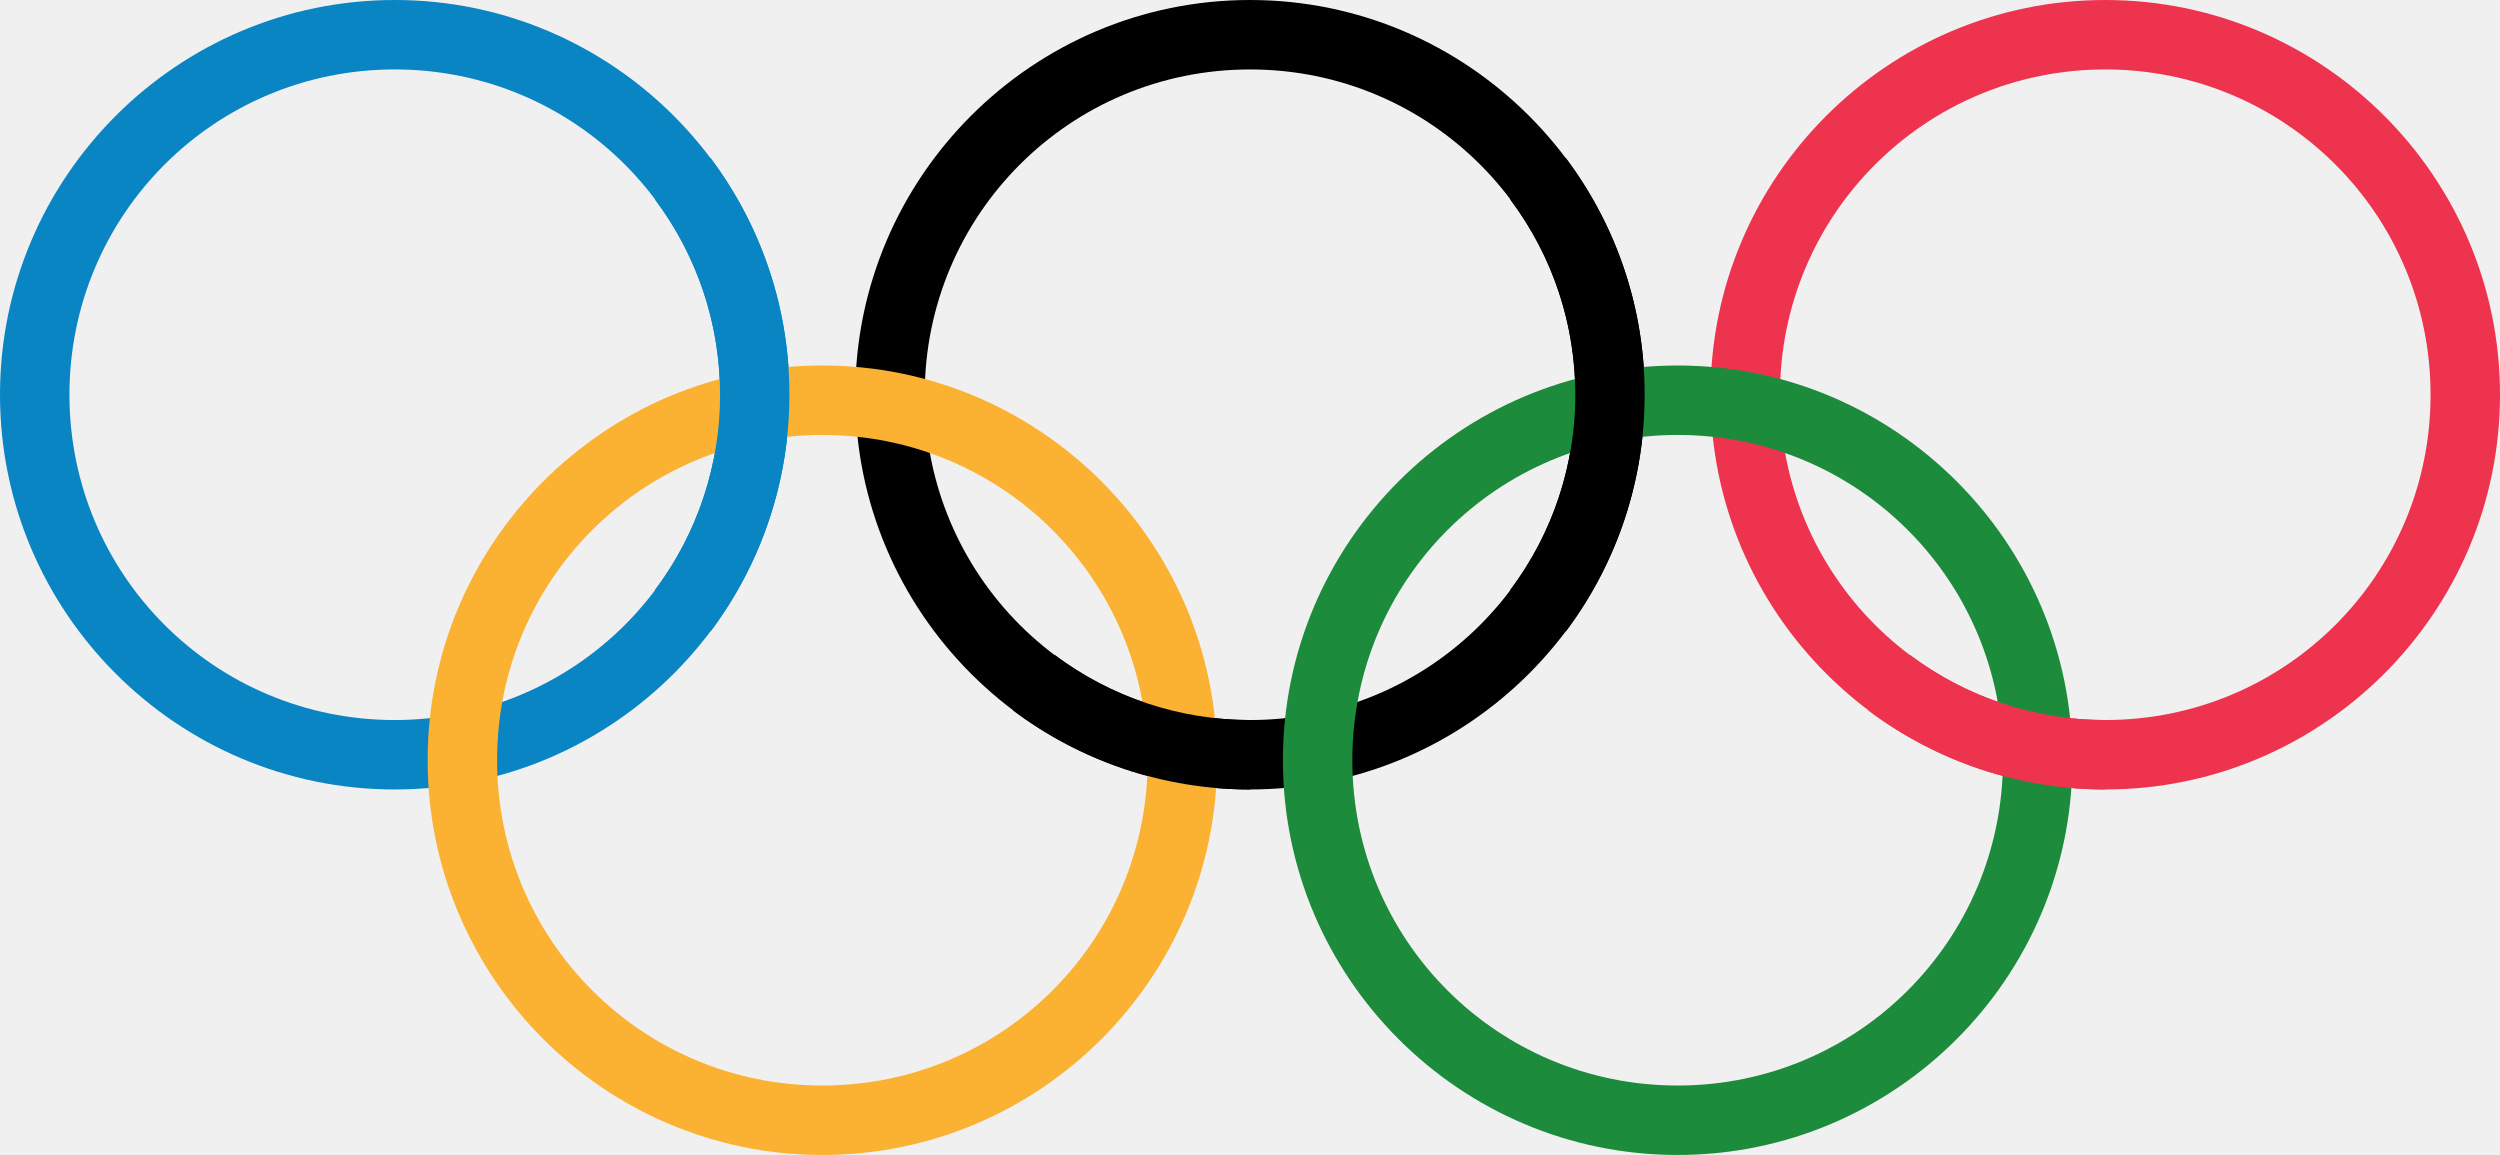
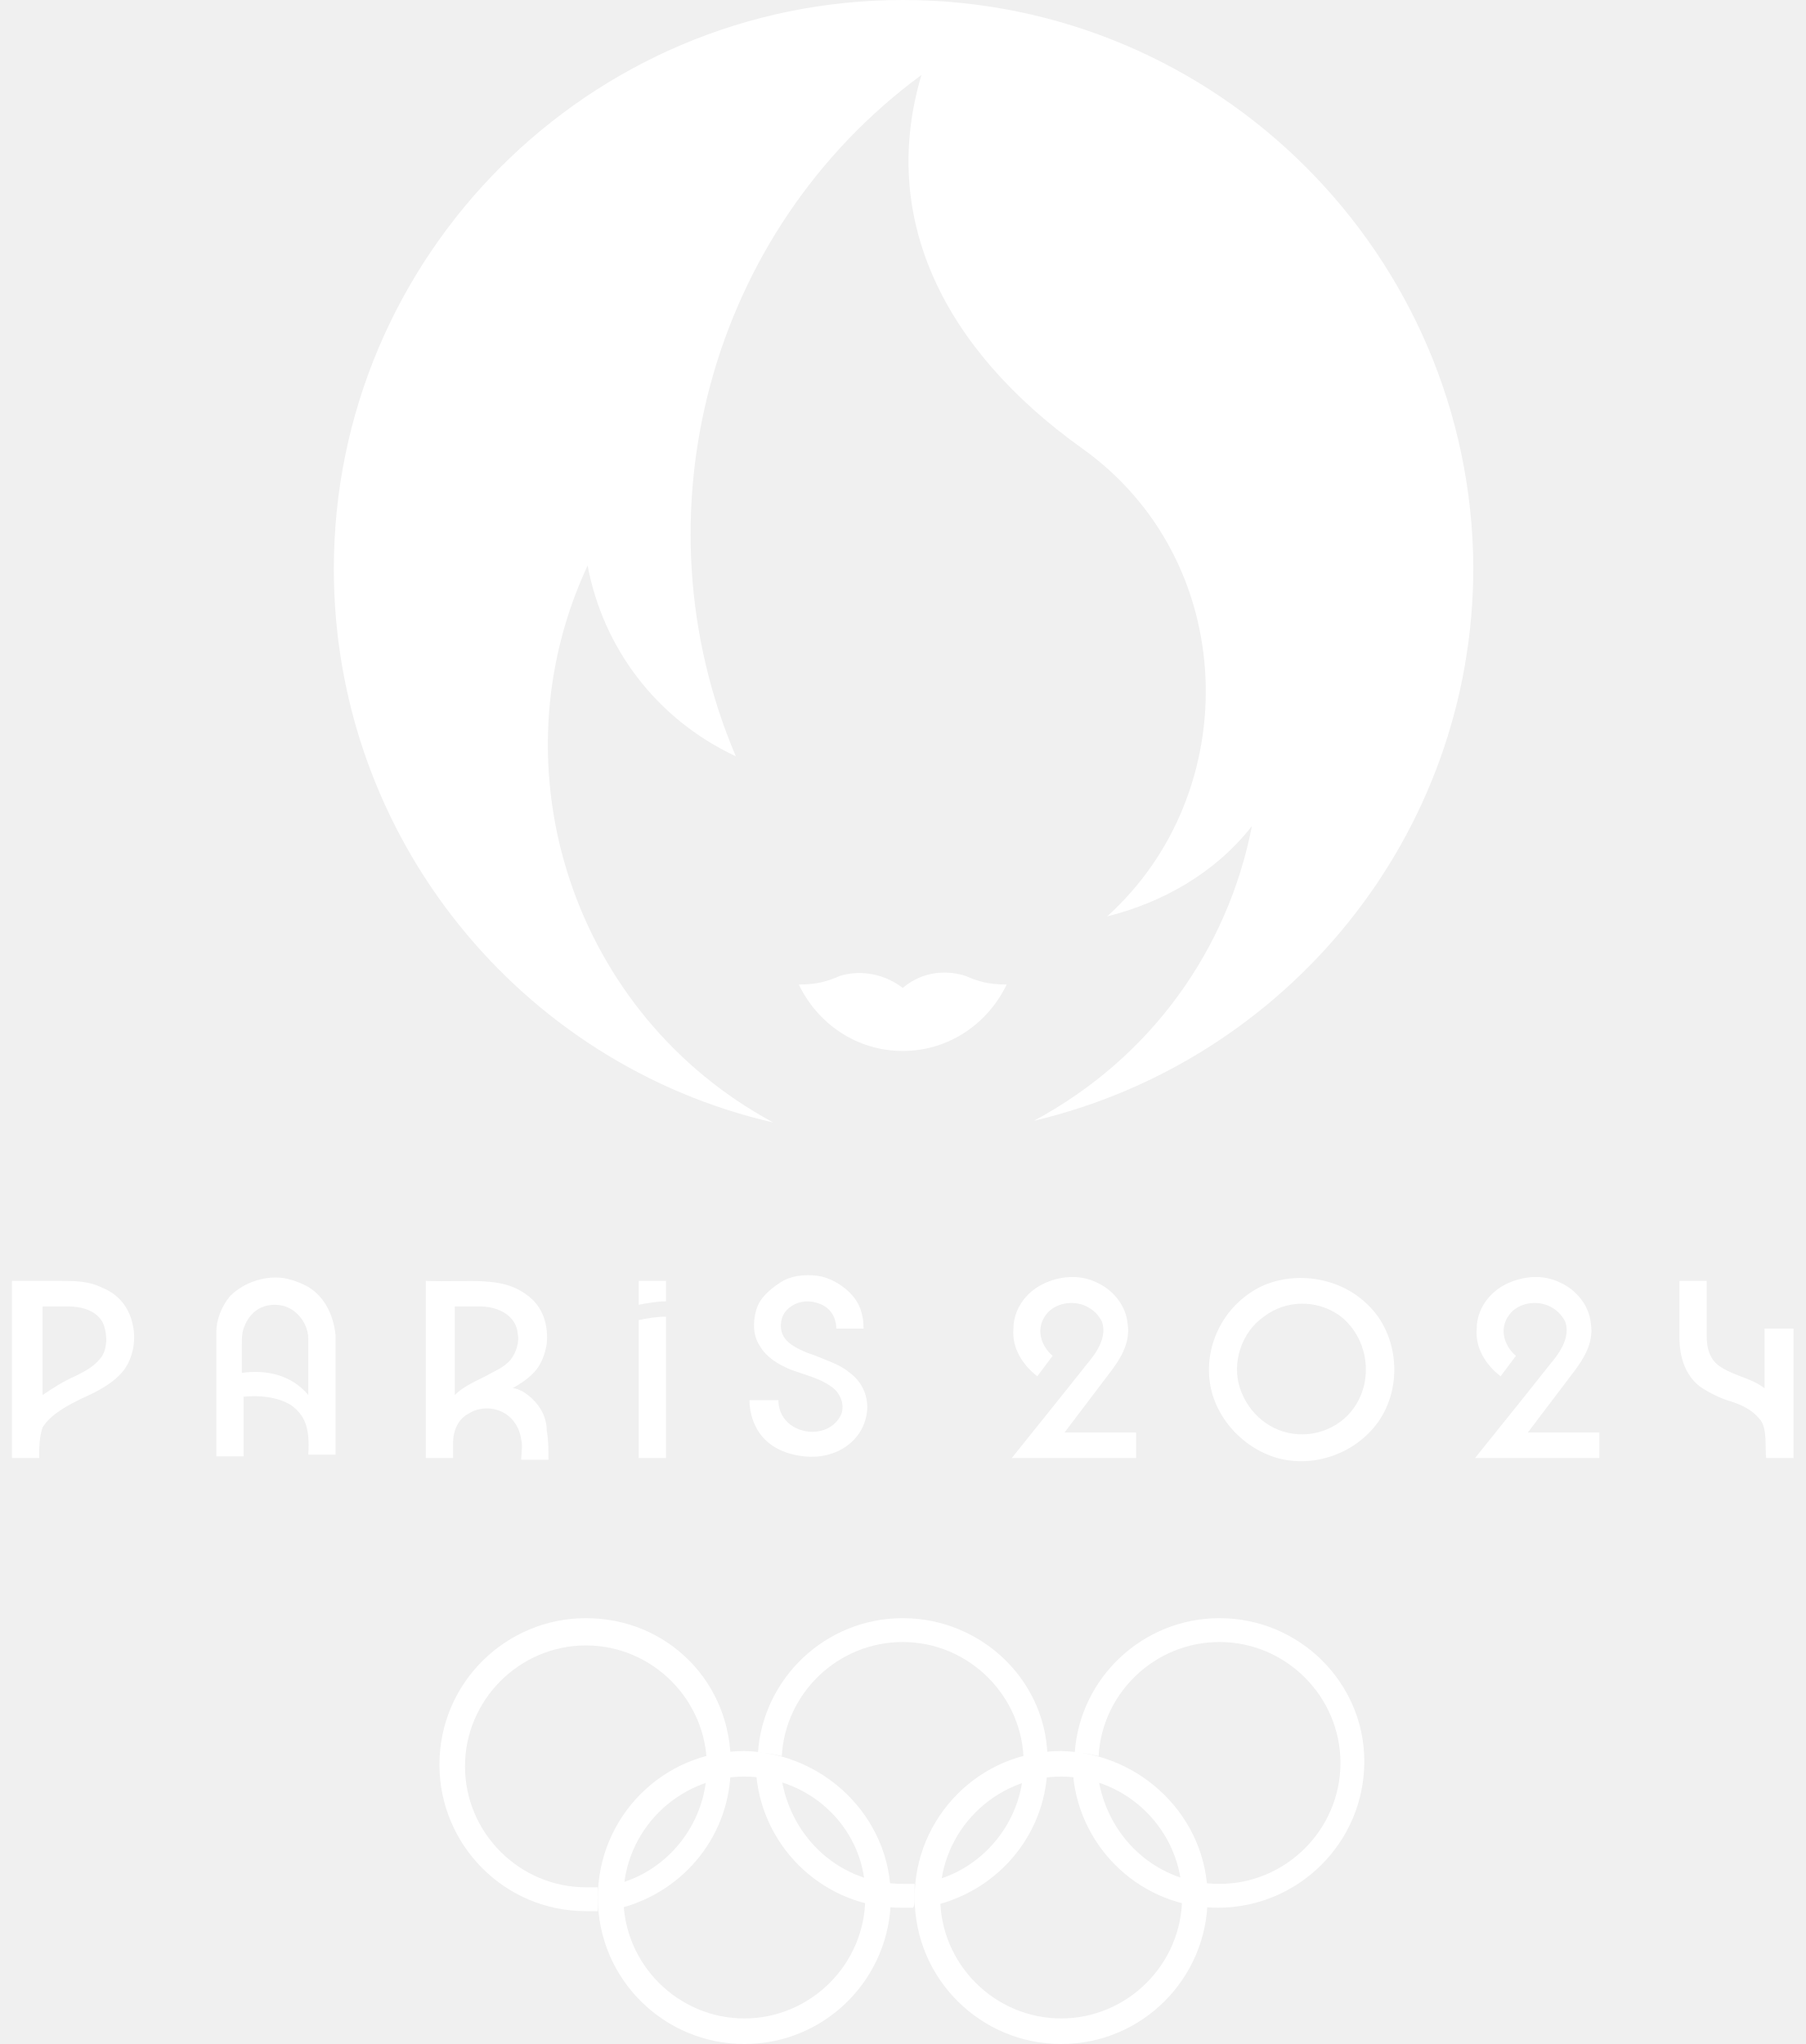
- <svg xmlns="http://www.w3.org/2000/svg" height="461.988" width="1000" id="svg3011" version="1.1">
-   <defs id="defs3033" />
-   <g id="g3013" transform="matrix(2.923977,0,0,2.923977,0,-3.0603414e-4)" style="fill:none;stroke:#000000;stroke-width:9.5">
-     <path style="color:#000000;font-style:normal;font-variant:normal;font-weight:normal;font-stretch:normal;font-size:medium;line-height:normal;font-family:sans-serif;text-indent:0;text-align:start;text-decoration:none;text-decoration-line:none;text-decoration-style:solid;text-decoration-color:#000000;letter-spacing:normal;word-spacing:normal;text-transform:none;direction:ltr;block-progression:tb;writing-mode:lr-tb;baseline-shift:baseline;text-anchor:start;white-space:normal;clip-rule:nonzero;display:inline;overflow:visible;visibility:visible;opacity:1;isolation:auto;mix-blend-mode:normal;color-interpolation:sRGB;color-interpolation-filters:linearRGB;solid-color:#000000;solid-opacity:1;fill:#0885c2;fill-opacity:1;fill-rule:nonzero;stroke:none;stroke-width:9.5;stroke-linecap:butt;stroke-linejoin:miter;stroke-miterlimit:4;stroke-dasharray:none;stroke-dashoffset:0;stroke-opacity:1;color-rendering:auto;image-rendering:auto;shape-rendering:auto;text-rendering:auto;enable-background:accumulate" d="M 54,0 C 24.233,0 0,24.233 0,54 0,83.767 24.233,108 54,108 83.767,108 108,83.767 108,54 108,24.233 83.767,0 54,0 Z m 0,9.5 C 78.633,9.5 98.5,29.367 98.5,54 98.5,78.633 78.633,98.5 54,98.5 29.367,98.5 9.5,78.633 9.5,54 9.5,29.367 29.367,9.5 54,9.5 Z" id="circle3015" />
-     <path style="color:#000000;font-style:normal;font-variant:normal;font-weight:normal;font-stretch:normal;font-size:medium;line-height:normal;font-family:sans-serif;text-indent:0;text-align:start;text-decoration:none;text-decoration-line:none;text-decoration-style:solid;text-decoration-color:#000000;letter-spacing:normal;word-spacing:normal;text-transform:none;direction:ltr;block-progression:tb;writing-mode:lr-tb;baseline-shift:baseline;text-anchor:start;white-space:normal;clip-rule:nonzero;display:inline;overflow:visible;visibility:visible;opacity:1;isolation:auto;mix-blend-mode:normal;color-interpolation:sRGB;color-interpolation-filters:linearRGB;solid-color:#000000;solid-opacity:1;fill:#000000;fill-opacity:1;fill-rule:nonzero;stroke:none;stroke-width:9.5;stroke-linecap:butt;stroke-linejoin:miter;stroke-miterlimit:4;stroke-dasharray:none;stroke-dashoffset:0;stroke-opacity:1;color-rendering:auto;image-rendering:auto;shape-rendering:auto;text-rendering:auto;enable-background:accumulate" d="m 171,0 c -29.767,0 -54,24.233 -54,54 0,29.767 24.233,54 54,54 29.767,0 54,-24.233 54,-54 C 225,24.233 200.767,0 171,0 Z m 0,9.5 c 24.633,0 44.5,19.867 44.5,44.5 0,24.633 -19.867,44.5 -44.5,44.5 -24.633,0 -44.5,-19.867 -44.5,-44.5 0,-24.633 19.867,-44.5 44.5,-44.5 z" id="circle3017" />
-     <path style="color:#000000;font-style:normal;font-variant:normal;font-weight:normal;font-stretch:normal;font-size:medium;line-height:normal;font-family:sans-serif;text-indent:0;text-align:start;text-decoration:none;text-decoration-line:none;text-decoration-style:solid;text-decoration-color:#000000;letter-spacing:normal;word-spacing:normal;text-transform:none;direction:ltr;block-progression:tb;writing-mode:lr-tb;baseline-shift:baseline;text-anchor:start;white-space:normal;clip-rule:nonzero;display:inline;overflow:visible;visibility:visible;opacity:1;isolation:auto;mix-blend-mode:normal;color-interpolation:sRGB;color-interpolation-filters:linearRGB;solid-color:#000000;solid-opacity:1;fill:#ed334e;fill-opacity:1;fill-rule:nonzero;stroke:none;stroke-width:9.5;stroke-linecap:butt;stroke-linejoin:miter;stroke-miterlimit:4;stroke-dasharray:none;stroke-dashoffset:0;stroke-opacity:1;color-rendering:auto;image-rendering:auto;shape-rendering:auto;text-rendering:auto;enable-background:accumulate" d="m 288,0 c -29.767,0 -54,24.233 -54,54 0,29.767 24.233,54 54,54 29.767,0 54,-24.233 54,-54 C 342,24.233 317.767,0 288,0 Z m 0,9.5 c 24.633,0 44.5,19.867 44.5,44.5 0,24.633 -19.867,44.5 -44.5,44.5 -24.633,0 -44.5,-19.867 -44.5,-44.5 0,-24.633 19.867,-44.5 44.5,-44.5 z" id="circle3019" />
-     <path style="color:#000000;font-style:normal;font-variant:normal;font-weight:normal;font-stretch:normal;font-size:medium;line-height:normal;font-family:sans-serif;text-indent:0;text-align:start;text-decoration:none;text-decoration-line:none;text-decoration-style:solid;text-decoration-color:#000000;letter-spacing:normal;word-spacing:normal;text-transform:none;direction:ltr;block-progression:tb;writing-mode:lr-tb;baseline-shift:baseline;text-anchor:start;white-space:normal;clip-rule:nonzero;display:inline;overflow:visible;visibility:visible;opacity:1;isolation:auto;mix-blend-mode:normal;color-interpolation:sRGB;color-interpolation-filters:linearRGB;solid-color:#000000;solid-opacity:1;fill:#fbb132;fill-opacity:1;fill-rule:nonzero;stroke:none;stroke-width:9.5;stroke-linecap:butt;stroke-linejoin:miter;stroke-miterlimit:4;stroke-dasharray:none;stroke-dashoffset:0;stroke-opacity:1;color-rendering:auto;image-rendering:auto;shape-rendering:auto;text-rendering:auto;enable-background:accumulate" d="m 112.5,50 c -29.767,0 -54,24.233 -54,54 0,29.767 24.233,54 54,54 29.767,0 54,-24.233 54,-54 0,-29.767 -24.233,-54 -54,-54 z m 0,9.5 c 24.633,0 44.5,19.867 44.5,44.5 0,24.633 -19.867,44.5 -44.5,44.5 C 87.867,148.5 68,128.633 68,104 68,79.367 87.867,59.5 112.5,59.5 Z" id="circle3021" />
-     <path style="color:#000000;font-style:normal;font-variant:normal;font-weight:normal;font-stretch:normal;font-size:medium;line-height:normal;font-family:sans-serif;text-indent:0;text-align:start;text-decoration:none;text-decoration-line:none;text-decoration-style:solid;text-decoration-color:#000000;letter-spacing:normal;word-spacing:normal;text-transform:none;direction:ltr;block-progression:tb;writing-mode:lr-tb;baseline-shift:baseline;text-anchor:start;white-space:normal;clip-rule:nonzero;display:inline;overflow:visible;visibility:visible;opacity:1;isolation:auto;mix-blend-mode:normal;color-interpolation:sRGB;color-interpolation-filters:linearRGB;solid-color:#000000;solid-opacity:1;fill:#1c8b3c;fill-opacity:1;fill-rule:nonzero;stroke:none;stroke-width:9.5;stroke-linecap:butt;stroke-linejoin:miter;stroke-miterlimit:4;stroke-dasharray:none;stroke-dashoffset:0;stroke-opacity:1;color-rendering:auto;image-rendering:auto;shape-rendering:auto;text-rendering:auto;enable-background:accumulate" d="m 229.5,50 c -29.767,0 -54,24.233 -54,54 0,29.767 24.233,54 54,54 29.767,0 54,-24.233 54,-54 0,-29.767 -24.233,-54 -54,-54 z m 0,9.5 c 24.633,0 44.5,19.867 44.5,44.5 0,24.633 -19.867,44.5 -44.5,44.5 -24.633,0 -44.5,-19.867 -44.5,-44.5 0,-24.633 19.867,-44.5 44.5,-44.5 z" id="circle3023" />
-     <path style="color:#000000;font-style:normal;font-variant:normal;font-weight:normal;font-stretch:normal;font-size:medium;line-height:normal;font-family:sans-serif;text-indent:0;text-align:start;text-decoration:none;text-decoration-line:none;text-decoration-style:solid;text-decoration-color:#000000;letter-spacing:normal;word-spacing:normal;text-transform:none;direction:ltr;block-progression:tb;writing-mode:lr-tb;baseline-shift:baseline;text-anchor:start;white-space:normal;clip-rule:nonzero;display:inline;overflow:visible;visibility:visible;opacity:1;isolation:auto;mix-blend-mode:normal;color-interpolation:sRGB;color-interpolation-filters:linearRGB;solid-color:#000000;solid-opacity:1;fill:#0885c2;fill-opacity:1;fill-rule:nonzero;stroke:none;stroke-width:9.5;stroke-linecap:butt;stroke-linejoin:miter;stroke-miterlimit:4;stroke-dasharray:none;stroke-dashoffset:0;stroke-opacity:1;color-rendering:auto;image-rendering:auto;shape-rendering:auto;text-rendering:auto;enable-background:accumulate" d="m 97.199,21.6 -7.6,5.701 c 11.879,15.839 11.879,37.559 0,53.398 l 7.6,5.701 c 14.387,-19.183 14.387,-45.618 0,-64.801 z" id="path3025" />
-     <path style="color:#000000;font-style:normal;font-variant:normal;font-weight:normal;font-stretch:normal;font-size:medium;line-height:normal;font-family:sans-serif;text-indent:0;text-align:start;text-decoration:none;text-decoration-line:none;text-decoration-style:solid;text-decoration-color:#000000;letter-spacing:normal;word-spacing:normal;text-transform:none;direction:ltr;block-progression:tb;writing-mode:lr-tb;baseline-shift:baseline;text-anchor:start;white-space:normal;clip-rule:nonzero;display:inline;overflow:visible;visibility:visible;opacity:1;isolation:auto;mix-blend-mode:normal;color-interpolation:sRGB;color-interpolation-filters:linearRGB;solid-color:#000000;solid-opacity:1;fill:#000000;fill-opacity:1;fill-rule:nonzero;stroke:none;stroke-width:9.5;stroke-linecap:butt;stroke-linejoin:miter;stroke-miterlimit:4;stroke-dasharray:none;stroke-dashoffset:0;stroke-opacity:1;color-rendering:auto;image-rendering:auto;shape-rendering:auto;text-rendering:auto;enable-background:accumulate" d="m 214.199,21.6 -7.6,5.701 c 11.879,15.839 11.879,37.559 0,53.398 l 7.6,5.701 c 14.387,-19.183 14.387,-45.618 0,-64.801 z m -69.898,68 -5.701,7.6 C 147.946,104.209 159.317,108 171,108 l 0,-9.5 c -9.629,0 -18.996,-3.123 -26.699,-8.9 z" id="path3027" />
-     <path style="color:#000000;font-style:normal;font-variant:normal;font-weight:normal;font-stretch:normal;font-size:medium;line-height:normal;font-family:sans-serif;text-indent:0;text-align:start;text-decoration:none;text-decoration-line:none;text-decoration-style:solid;text-decoration-color:#000000;letter-spacing:normal;word-spacing:normal;text-transform:none;direction:ltr;block-progression:tb;writing-mode:lr-tb;baseline-shift:baseline;text-anchor:start;white-space:normal;clip-rule:nonzero;display:inline;overflow:visible;visibility:visible;opacity:1;isolation:auto;mix-blend-mode:normal;color-interpolation:sRGB;color-interpolation-filters:linearRGB;solid-color:#000000;solid-opacity:1;fill:#ed334e;fill-opacity:1;fill-rule:nonzero;stroke:none;stroke-width:9.5;stroke-linecap:butt;stroke-linejoin:miter;stroke-miterlimit:4;stroke-dasharray:none;stroke-dashoffset:0;stroke-opacity:1;color-rendering:auto;image-rendering:auto;shape-rendering:auto;text-rendering:auto;enable-background:accumulate" d="m 261.301,89.6 -5.701,7.6 C 264.946,104.209 276.317,108 288,108 l 0,-9.5 c -9.629,0 -18.996,-3.123 -26.699,-8.9 z" id="path3029" />
+ <svg xmlns="http://www.w3.org/2000/svg" version="1.1" id="Layer_1" x="0px" y="0px" viewBox="0 0 106 120" style="enable-background:new 0 0 106 120;" xml:space="preserve">
+   <style type="text/css">
+ 	.st0{fill:#FFFFFF;}
+ 	.st1{fill-rule:evenodd;clip-rule:evenodd;fill:#FFFFFF;}
+ </style>
+   <g>
+     <g>
+       <path class="st0" d="M56.7,57.3C55.8,57,54.3,56.9,53,58c-1.3-1-2.8-1-3.7-0.7c-0.7,0.3-1.3,0.5-2.4,0.5c1.1,2.3,3.4,3.9,6.1,3.9    c2.7,0,5-1.6,6.1-3.9C58,57.8,57.4,57.6,56.7,57.3z" />
+       <path class="st0" d="M53,0C34.6,0,19.6,15,19.6,33.4c0,15.8,11,29.1,25.8,32.5c-11.7-6.3-16.5-20.7-10.9-32.7    c0.9,4.8,4,9,8.7,11.2c-6-14.1-1.6-30.8,10.9-40c-2.5,8.4,1.3,16.1,9.4,21.9c9.3,6.6,9.6,20.2,1.5,27.5c3.2-0.8,6.3-2.5,8.5-5.3    c-1.4,7.2-5.9,13.6-12.8,17.3c14.8-3.5,25.8-16.7,25.8-32.5C86.4,15,71.5,0,53,0z" />
+     </g>
+     <g>
+       <path class="st1" d="M52.3,111.4c0,4.7-3.8,8.6-8.6,8.6c-4.7,0-8.6-3.8-8.6-8.6c0-4.7,3.8-8.6,8.6-8.6    C48.4,102.9,52.3,106.7,52.3,111.4 M43.7,104.3c-3.9,0-7.1,3.2-7.1,7.1c0,3.9,3.2,7.1,7.1,7.1c3.9,0,7.1-3.2,7.1-7.1    C50.9,107.5,47.7,104.3,43.7,104.3" />
+       <path class="st1" d="M70.9,111.4c0,4.7-3.8,8.6-8.6,8.6c-4.7,0-8.6-3.8-8.6-8.6c0-4.7,3.8-8.6,8.6-8.6    C67,102.9,70.9,106.7,70.9,111.4 M62.3,104.3c-3.9,0-7.1,3.2-7.1,7.1c0,3.9,3.2,7.1,7.1,7.1c3.9,0,7.1-3.2,7.1-7.1    C69.4,107.5,66.2,104.3,62.3,104.3" />
+       <path class="st1" d="M34.4,95c-4.7,0-8.6,3.8-8.6,8.6c0,4.7,3.8,8.6,8.6,8.6c0.3,0,0.5,0,0.7,0c0-0.5,0-1,0-1.4    c-0.2,0-0.5,0-0.7,0c-3.9,0-7.1-3.2-7.1-7.1c0-3.9,3.2-7.1,7.1-7.1c3.9,0,7.1,3.2,7.1,7.1c0,3.2-2.1,5.9-4.9,6.8    c-0.1,0.5-0.1,1-0.1,1.5c3.7-1,6.4-4.3,6.4-8.3C43,98.8,39.2,95,34.4,95" />
+       <path class="st1" d="M71.6,95c-4.5,0-8.2,3.5-8.5,7.9c0.5,0,1,0.1,1.4,0.2c0.2-3.7,3.3-6.7,7.1-6.7c3.9,0,7.1,3.2,7.1,7.1    c0,3.9-3.2,7.1-7.1,7.1c-3.6,0-6.5-2.6-7.1-6.1c-0.5-0.2-1-0.3-1.5-0.3c0.4,4.4,4.1,7.8,8.5,7.8c4.7,0,8.6-3.8,8.6-8.6    C80.1,98.8,76.3,95,71.6,95" />
+       <g>
+         <path class="st1" d="M53,95c-4.5,0-8.2,3.5-8.5,7.9c0.5,0,1,0.1,1.4,0.2c0.2-3.7,3.3-6.7,7.1-6.7c3.9,0,7.1,3.2,7.1,7.1     c0,3.2-2.1,5.9-4.9,6.8c-0.1,0.5-0.1,1-0.1,1.5c3.7-1,6.4-4.3,6.4-8.3C61.6,98.8,57.7,95,53,95" />
+         <path class="st1" d="M53.7,111.4c0-0.3,0-0.5,0-0.8c-0.2,0-0.5,0-0.7,0c-3.6,0-6.5-2.6-7.1-6.1c-0.5-0.2-1-0.3-1.5-0.3     c0.4,4.4,4.1,7.8,8.5,7.8c0.2,0,0.5,0,0.7,0C53.7,111.9,53.7,111.7,53.7,111.4" />
+       </g>
+     </g>
+     <g>
+       <path class="st0" d="M6,75.6c-0.8-0.4-1.6-0.4-2.5-0.4c-0.7,0-2.8,0-2.8,0v10.4h1.6c0-0.6,0-1.2,0.2-1.8C3,83,4,82.5,4.8,82.1    c0.9-0.4,1.9-0.9,2.5-1.7c0.5-0.7,0.7-1.7,0.5-2.6C7.6,76.8,7,76,6,75.6z M6,79.6c-0.4,0.6-1,0.9-1.6,1.2    c-0.7,0.3-1.3,0.7-1.9,1.1v-5.2c0.5,0,1,0,1.5,0c0.9,0,1.8,0.3,2.1,1.1C6.3,78.4,6.3,79.1,6,79.6z" />
+       <path class="st0" d="M18,75.5c-0.6-0.3-1.2-0.5-1.8-0.5c-1,0-2,0.4-2.7,1.1c-0.5,0.6-0.8,1.4-0.8,2.1c0,0.2,0,7.3,0,7.3h1.6v-3.5    c0.9-0.1,2,0,2.8,0.5c0.8,0.6,1.1,1.3,1,2.9c0.2,0,1.6,0,1.6,0v-7C19.6,77.3,19.1,76.1,18,75.5z M14.2,80.6c0-0.6,0-1.1,0-1.7    c0-0.3,0-0.6,0.1-0.9c0.2-0.6,0.6-1.1,1.2-1.3c0.6-0.2,1.3-0.1,1.8,0.3c0.5,0.4,0.8,1,0.8,1.6c0,0.5,0,1,0,1.5c0,0.6,0,1.2,0,1.8    C17.1,80.7,15.6,80.4,14.2,80.6z" />
+       <path class="st0" d="M30.7,81.7c-0.2-0.1-0.4-0.2-0.6-0.2c0.5-0.3,1-0.6,1.4-1.1c0.3-0.4,0.5-0.9,0.6-1.5c0.1-1.1-0.2-2.2-1.2-2.9    c-1.5-1.1-3.3-0.7-5.9-0.8c0,0.3,0,10.4,0,10.4h1.6c0-0.3,0-0.6,0-0.9c0-0.7,0.3-1.4,0.9-1.7c0.6-0.4,1.4-0.4,2-0.1    c0.6,0.3,1,0.9,1.1,1.6c0.1,0.4,0,0.8,0,1.2h1.6c0-0.6,0-1.2-0.1-1.7C32.1,83,31.5,82.2,30.7,81.7z M28.2,76.7    c1,0,2.1,0.5,2.2,1.6c0.1,0.5-0.1,1.1-0.4,1.5c-0.4,0.5-1,0.7-1.5,1c-0.6,0.3-1.3,0.6-1.8,1.1v-5.2H28.2z" />
+       <path class="st0" d="M37.5,76.6c0.5-0.1,1.1-0.2,1.6-0.2v-1.2h-1.6V76.6z" />
+       <path class="st0" d="M37.5,77.5v8.1h1.6v-8.3C38.5,77.3,38,77.4,37.5,77.5z" />
+       <path class="st0" d="M49.9,80.6c-0.6-0.5-1.3-0.7-2-1c-0.6-0.2-1.4-0.5-1.8-1c-0.4-0.5-0.3-1.3,0.1-1.7c0.5-0.5,1.2-0.6,1.8-0.4    c0.7,0.2,1.1,0.8,1.1,1.5h1.6c0-0.8-0.2-1.5-0.8-2.1c-0.5-0.5-1.2-0.9-1.9-1c-0.8-0.1-1.6,0-2.2,0.4c-0.6,0.4-1.2,0.9-1.4,1.6    c-0.2,0.7-0.2,1.5,0.2,2.1c0.4,0.7,1.1,1.1,1.8,1.4c0.8,0.3,1.7,0.5,2.4,1c0.3,0.2,0.5,0.5,0.6,0.8c0.1,0.3,0.1,0.7-0.1,1    c-0.4,0.7-1.3,1-2.1,0.8c-0.9-0.2-1.5-0.9-1.5-1.8H44c0,0.8,0.3,1.7,0.9,2.3c0.6,0.6,1.4,0.9,2.3,1c0.9,0.1,1.8-0.1,2.5-0.6    c0.7-0.5,1.1-1.2,1.2-2C51,82.1,50.7,81.2,49.9,80.6z" />
+       <path class="st0" d="M65,80.8c0.7-0.9,1.4-1.9,1.2-3.1c-0.1-1.1-0.9-2-1.8-2.4c-1-0.5-2.2-0.4-3.2,0.1c-1,0.5-1.7,1.5-1.7,2.6    c-0.1,1.1,0.5,2.1,1.4,2.8l0.9-1.2c-0.7-0.6-1-1.6-0.4-2.4c0.5-0.7,1.6-0.9,2.4-0.5c0.4,0.2,0.7,0.5,0.9,0.9    c0.3,0.9-0.3,1.8-0.9,2.5c-1.1,1.4-4,5-4.4,5.5h7.3v-1.5h-4.2L65,80.8z" />
+       <path class="st0" d="M80.3,76.6c-1.6-1.6-4.2-2-6.2-1.1c-2.1,1-3.3,3.2-3.1,5.4c0.2,2.2,1.9,4.1,4,4.7c2.2,0.6,4.6-0.3,5.9-2.1    C82.4,81.4,82.1,78.3,80.3,76.6z M79.9,81.9c-0.6,1.5-2.1,2.4-3.7,2.3c-1.6-0.1-2.9-1.2-3.4-2.7c-0.5-1.5,0.1-3.3,1.4-4.2    c1.3-1,3.1-1,4.4-0.1C80,78.2,80.6,80.2,79.9,81.9z" />
+       <path class="st0" d="M103.6,78v3.5c-0.8-0.6-1.7-0.7-2.5-1.2c-0.7-0.4-0.9-1.1-0.9-1.9c0-0.8,0-3.2,0-3.2h-1.6c0,0,0,2.2,0,3.3    c0,1.1,0.3,2.2,1.2,2.9c0.6,0.4,1.2,0.7,1.9,0.9c0.6,0.2,1.2,0.5,1.6,1c0.5,0.5,0.3,1.8,0.4,2.3h1.6V78H103.6z" />
+       <path class="st0" d="M92.2,80.8c0.7-0.9,1.4-1.9,1.2-3.1c-0.1-1.1-0.9-2-1.8-2.4c-1-0.5-2.2-0.4-3.2,0.1c-1,0.5-1.7,1.5-1.7,2.6    c-0.1,1.1,0.5,2.1,1.4,2.8l0.9-1.2c-0.7-0.6-1-1.6-0.4-2.4c0.5-0.7,1.6-0.9,2.4-0.5c0.4,0.2,0.7,0.5,0.9,0.9    c0.3,0.9-0.3,1.8-0.9,2.5c-1.1,1.4-4,5-4.4,5.5h7.3v-1.5h-4.2L92.2,80.8z" />
+     </g>
  </g>
</svg>
